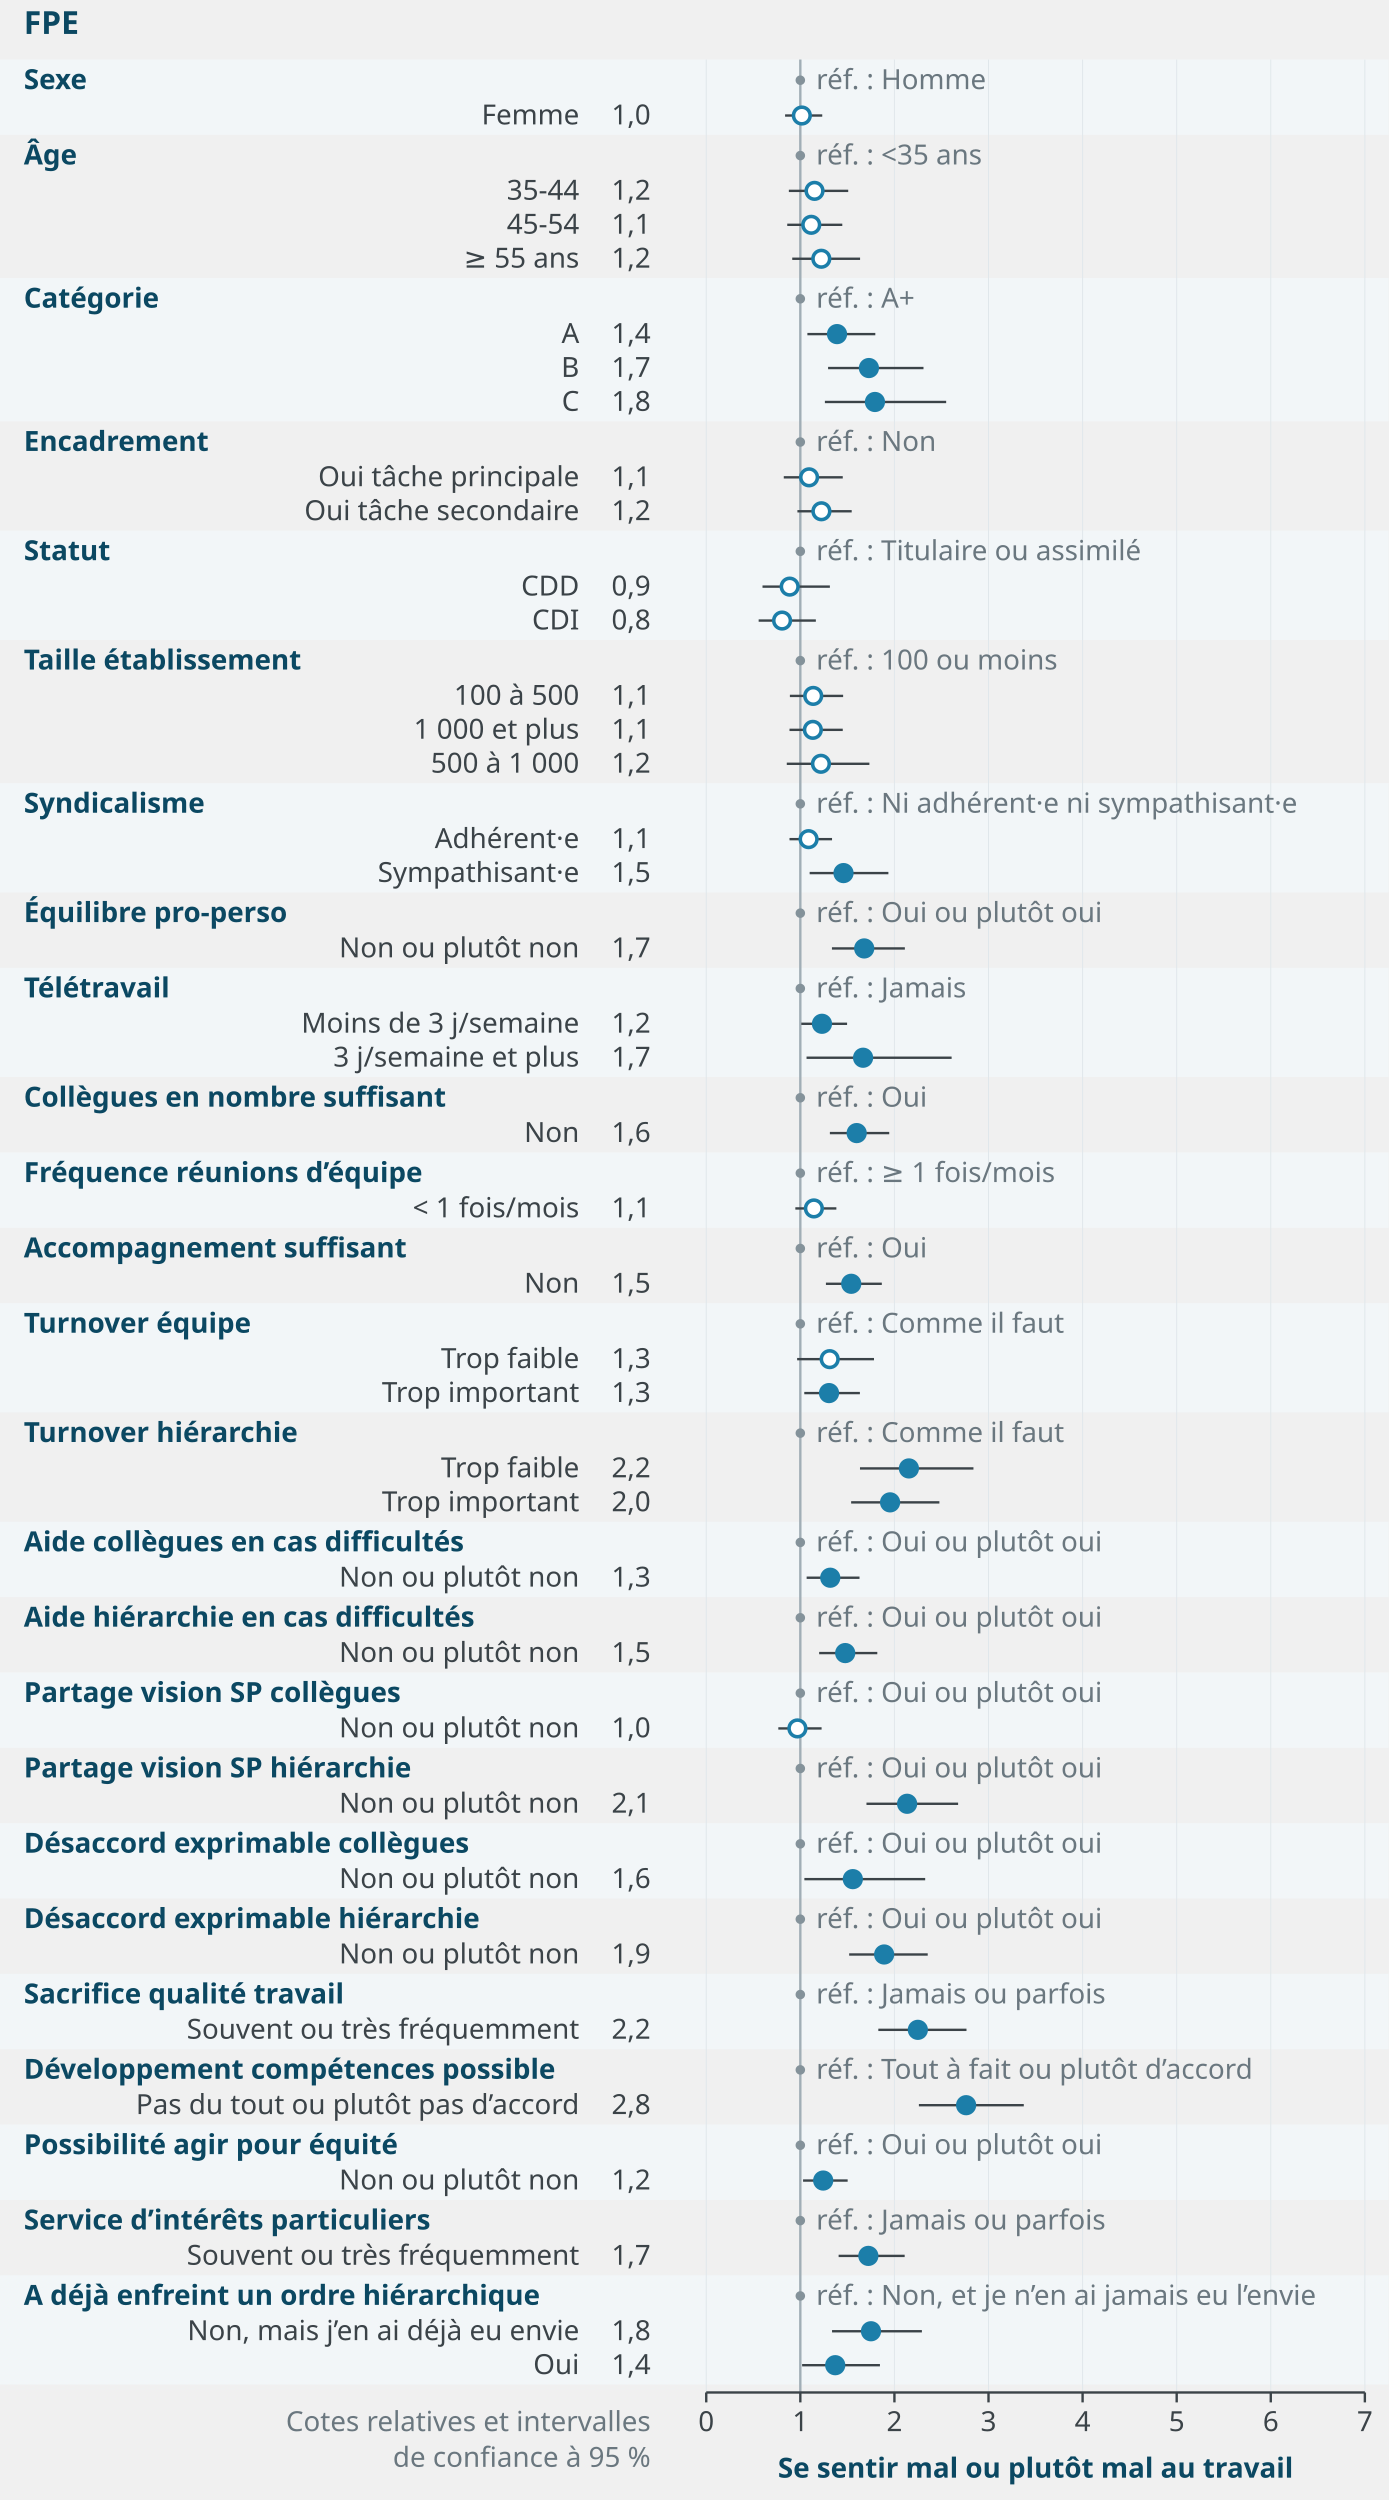
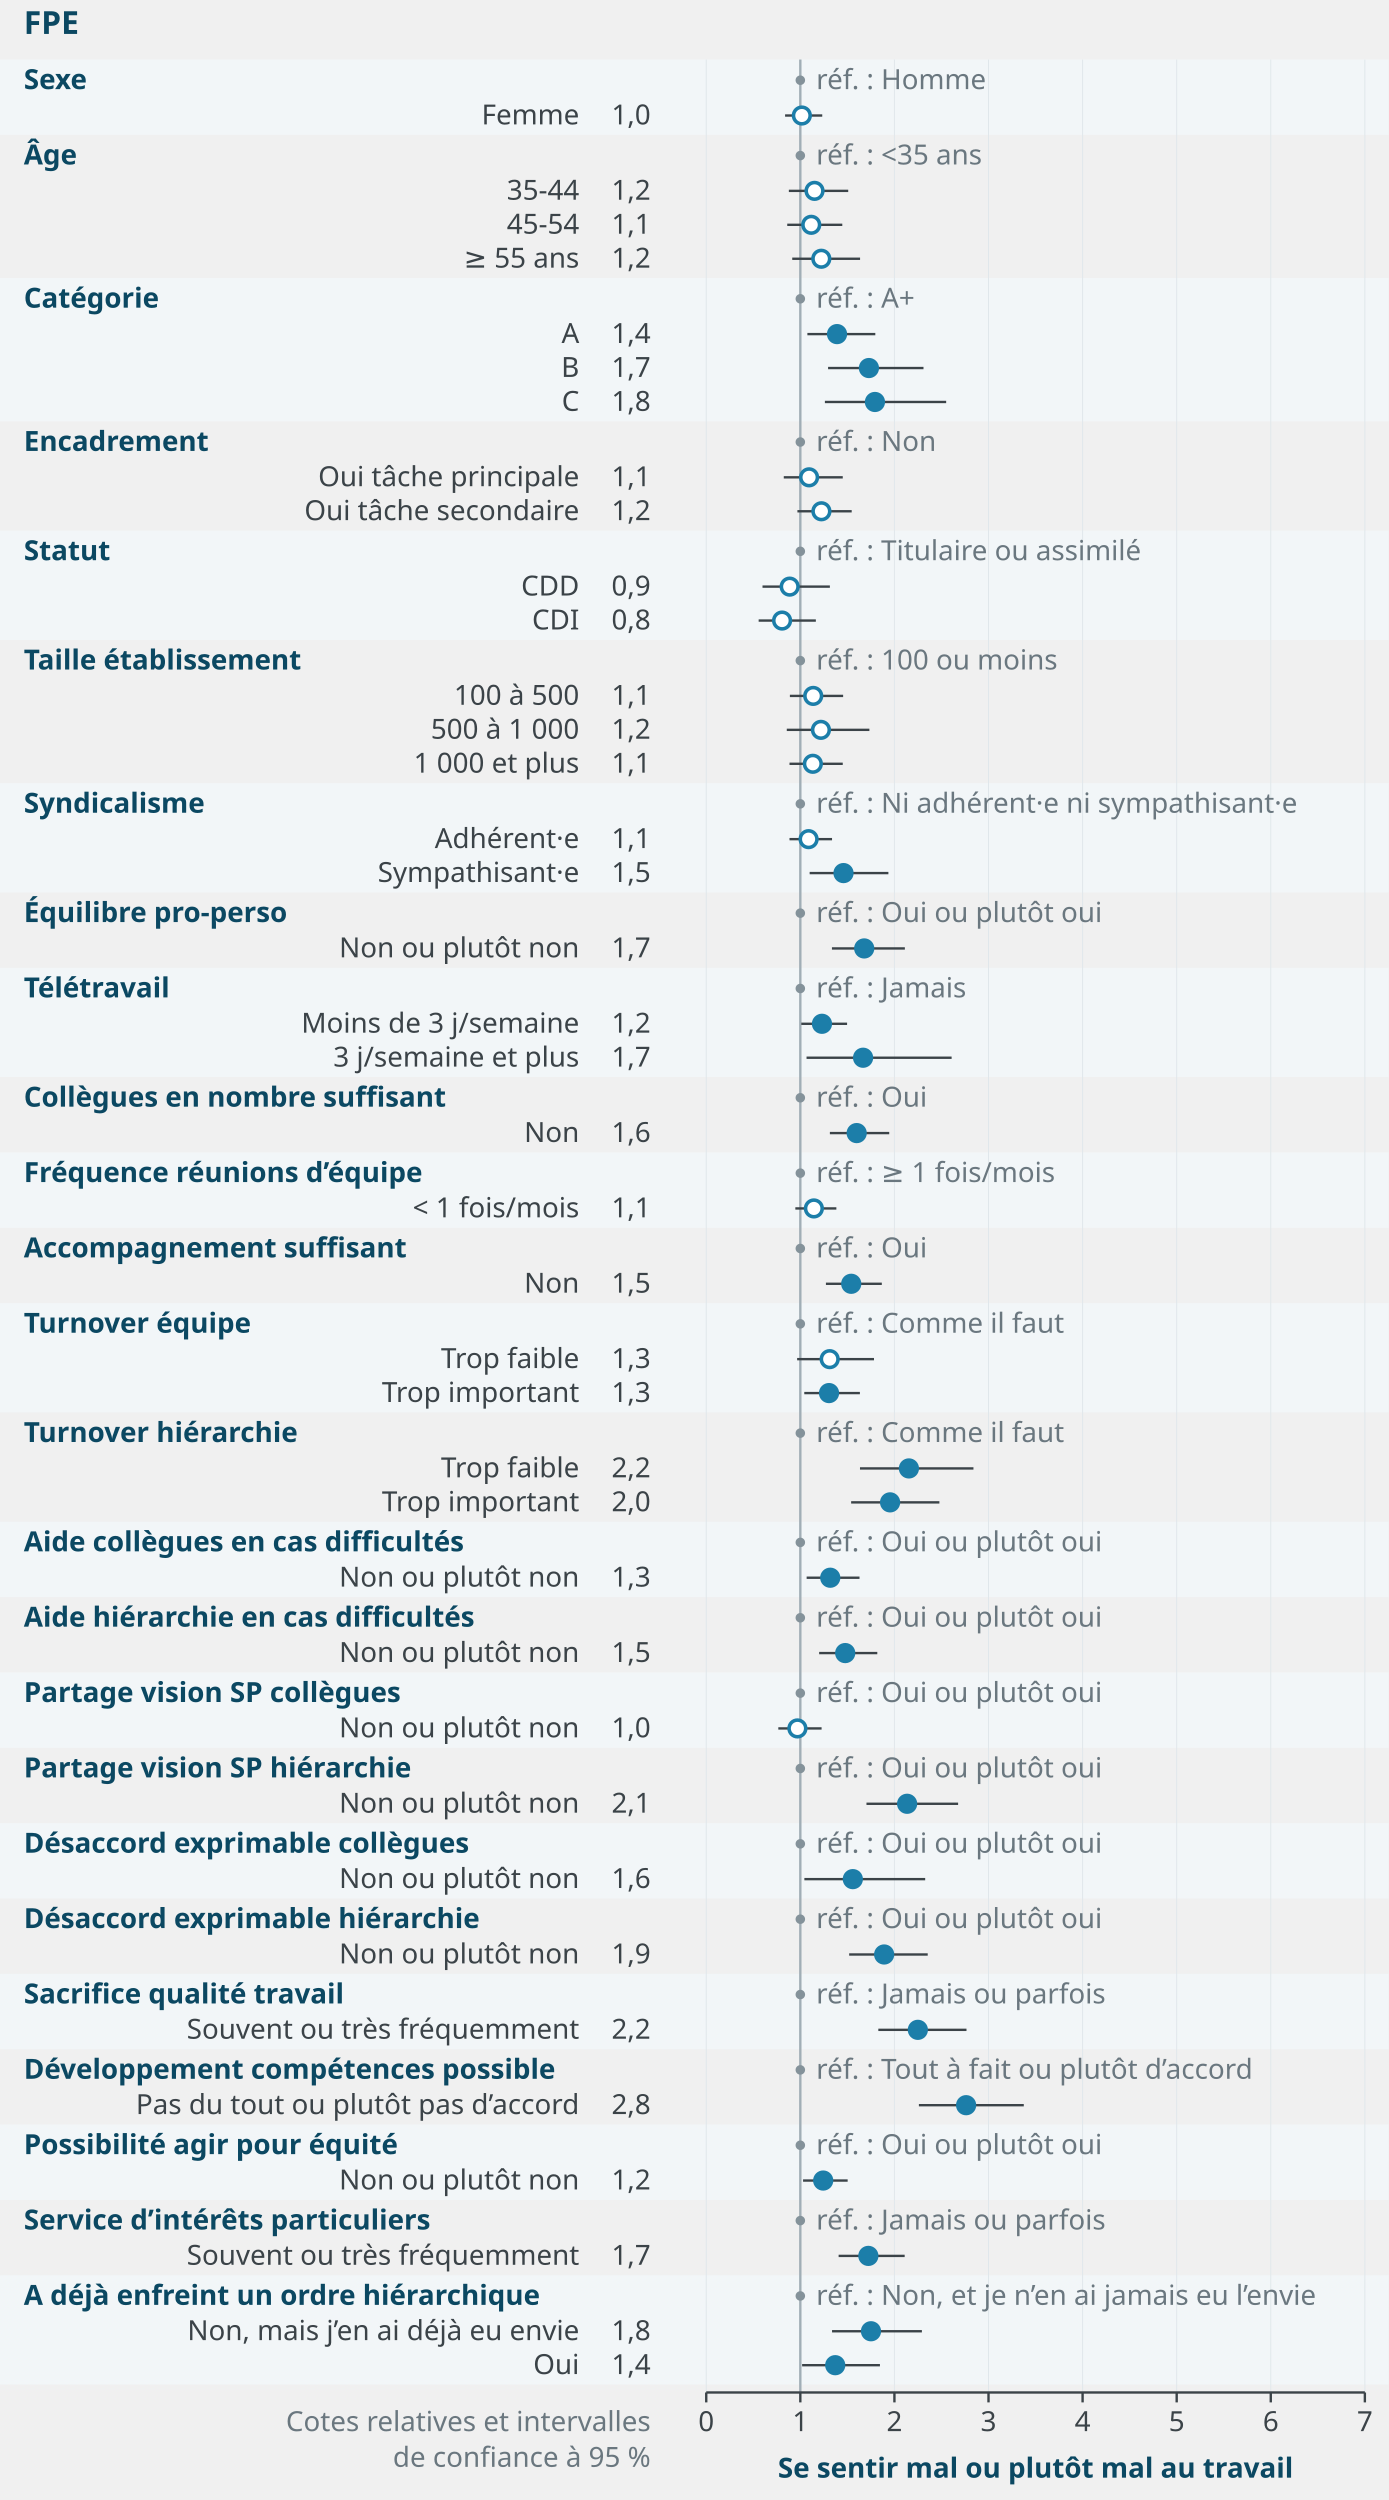
<svg xmlns="http://www.w3.org/2000/svg" fill="currentColor" font-family="system-ui, sans-serif" font-size="10" text-anchor="middle" width="350pt" height="630.1pt" viewBox="0 0 350 630.1" style="font-family: Poppins-Regular, Poppins; font-size: 7px; background: none;">
  <g aria-label="rect" fill="#F2F6F8">
    <rect x="0" y="15" width="350" height="18.992" />
    <rect x="0" y="70.092" width="350" height="36.1" />
    <rect x="0" y="133.737" width="350" height="27.546" />
    <rect x="0" y="197.383" width="350" height="27.546" />
    <rect x="0" y="243.921" width="350" height="27.546" />
    <rect x="0" y="290.458" width="350" height="18.992" />
    <rect x="0" y="328.442" width="350" height="27.546" />
    <rect x="0" y="383.534" width="350" height="18.992" />
    <rect x="0" y="421.518" width="350" height="18.992" />
    <rect x="0" y="459.502" width="350" height="18.992" />
    <rect x="0" y="497.486" width="350" height="18.992" />
    <rect x="0" y="535.47" width="350" height="18.992" />
    <rect x="0" y="573.454" width="350" height="27.546" />
  </g>
  <g aria-label="rule" stroke="#E0E7EB" stroke-width="0.25">
    <line x1="178" x2="178" y1="15" y2="603" />
    <line x1="225.429" x2="225.429" y1="15" y2="603" />
    <line x1="249.143" x2="249.143" y1="15" y2="603" />
    <line x1="272.857" x2="272.857" y1="15" y2="603" />
    <line x1="296.571" x2="296.571" y1="15" y2="603" />
    <line x1="320.286" x2="320.286" y1="15" y2="603" />
    <line x1="344" x2="344" y1="15" y2="603" />
  </g>
  <g aria-label="rule" stroke="#A1AEB6" stroke-width="0.6">
    <line x1="201.714" x2="201.714" y1="15" y2="603" />
  </g>
  <g aria-label="dot" fill="#84929A">
    <circle cx="201.714" cy="20.219" r="1.2" />
    <circle cx="201.714" cy="39.211" r="1.2" />
    <circle cx="201.714" cy="75.311" r="1.2" />
    <circle cx="201.714" cy="111.41" r="1.2" />
    <circle cx="201.714" cy="138.956" r="1.2" />
    <circle cx="201.714" cy="166.502" r="1.2" />
    <circle cx="201.714" cy="202.602" r="1.2" />
    <circle cx="201.714" cy="230.148" r="1.2" />
    <circle cx="201.714" cy="249.14" r="1.2" />
    <circle cx="201.714" cy="276.686" r="1.2" />
    <circle cx="201.714" cy="295.678" r="1.2" />
    <circle cx="201.714" cy="314.67" r="1.2" />
    <circle cx="201.714" cy="333.662" r="1.2" />
    <circle cx="201.714" cy="361.207" r="1.2" />
    <circle cx="201.714" cy="388.753" r="1.2" />
    <circle cx="201.714" cy="407.745" r="1.2" />
    <circle cx="201.714" cy="426.737" r="1.2" />
    <circle cx="201.714" cy="445.729" r="1.2" />
    <circle cx="201.714" cy="464.721" r="1.2" />
    <circle cx="201.714" cy="483.713" r="1.2" />
    <circle cx="201.714" cy="502.705" r="1.2" />
    <circle cx="201.714" cy="521.697" r="1.2" />
    <circle cx="201.714" cy="540.689" r="1.2" />
    <circle cx="201.714" cy="559.681" r="1.2" />
    <circle cx="201.714" cy="578.673" r="1.2" />
  </g>
  <g aria-label="rule" stroke="#3B4348" stroke-width="0.6">
    <line x1="197.873" x2="207.24" y1="29.115" y2="29.115" />
    <line x1="198.821" x2="213.785" y1="48.107" y2="48.107" />
    <line x1="198.418" x2="212.291" y1="56.661" y2="56.661" />
    <line x1="199.675" x2="216.773" y1="65.215" y2="65.215" />
    <line x1="203.493" x2="220.615" y1="84.207" y2="84.207" />
    <line x1="208.71" x2="232.756" y1="92.761" y2="92.761" />
    <line x1="207.904" x2="238.471" y1="101.314" y2="101.314" />
    <line x1="197.541" x2="212.409" y1="120.306" y2="120.306" />
    <line x1="200.979" x2="214.662" y1="128.86" y2="128.86" />
    <line x1="192.181" x2="209.161" y1="147.852" y2="147.852" />
    <line x1="191.209" x2="205.627" y1="156.406" y2="156.406" />
    <line x1="199.082" x2="212.504" y1="175.398" y2="175.398" />
-     <line x1="198.987" x2="212.409" y1="183.952" y2="183.952" />
-     <line x1="198.299" x2="219.121" y1="192.506" y2="192.506" />
+     <line x1="198.299" x2="219.121" y1="183.952" y2="183.952" />
+     <line x1="198.987" x2="212.409" y1="192.506" y2="192.506" />
    <line x1="198.987" x2="209.706" y1="211.498" y2="211.498" />
    <line x1="204.062" x2="223.911" y1="220.052" y2="220.052" />
    <line x1="209.682" x2="228.061" y1="239.044" y2="239.044" />
    <line x1="201.951" x2="213.5" y1="258.036" y2="258.036" />
    <line x1="203.279" x2="239.847" y1="266.59" y2="266.59" />
    <line x1="209.161" x2="224.124" y1="285.582" y2="285.582" />
    <line x1="200.457" x2="210.797" y1="304.574" y2="304.574" />
    <line x1="208.165" x2="222.251" y1="323.566" y2="323.566" />
    <line x1="200.908" x2="220.283" y1="342.558" y2="342.558" />
    <line x1="202.71" x2="216.725" y1="351.111" y2="351.111" />
    <line x1="216.749" x2="245.349" y1="370.103" y2="370.103" />
    <line x1="214.52" x2="236.764" y1="378.657" y2="378.657" />
    <line x1="203.303" x2="216.631" y1="397.649" y2="397.649" />
    <line x1="206.457" x2="221.113" y1="416.641" y2="416.641" />
    <line x1="196.165" x2="207.074" y1="435.633" y2="435.633" />
    <line x1="218.385" x2="241.483" y1="454.625" y2="454.625" />
    <line x1="202.734" x2="233.183" y1="473.617" y2="473.617" />
    <line x1="214.022" x2="233.823" y1="492.609" y2="492.609" />
    <line x1="221.373" x2="243.594" y1="511.601" y2="511.601" />
    <line x1="231.594" x2="258.036" y1="530.593" y2="530.593" />
    <line x1="202.402" x2="213.643" y1="549.585" y2="549.585" />
    <line x1="211.366" x2="228.013" y1="568.577" y2="568.577" />
    <line x1="209.706" x2="232.353" y1="587.569" y2="587.569" />
    <line x1="202.165" x2="221.777" y1="596.123" y2="596.123" />
  </g>
  <g aria-label="dot" stroke="#1C7EA9" stroke-width="0.9">
    <circle cx="202.094" cy="29.115" r="2.1" fill="#FFFFFF" />
    <circle cx="205.295" cy="48.107" r="2.1" fill="#FFFFFF" />
    <circle cx="204.465" cy="56.661" r="2.1" fill="#FFFFFF" />
    <circle cx="207.003" cy="65.215" r="2.1" fill="#FFFFFF" />
    <circle cx="210.963" cy="84.207" r="2.1" fill="#1C7EA9" />
    <circle cx="219.002" cy="92.761" r="2.1" fill="#1C7EA9" />
    <circle cx="220.52" cy="101.314" r="2.1" fill="#1C7EA9" />
    <circle cx="203.92" cy="120.306" r="2.1" fill="#FFFFFF" />
    <circle cx="207.026" cy="128.86" r="2.1" fill="#FFFFFF" />
    <circle cx="199.035" cy="147.852" r="2.1" fill="#FFFFFF" />
    <circle cx="197.114" cy="156.406" r="2.1" fill="#FFFFFF" />
    <circle cx="204.963" cy="175.398" r="2.1" fill="#FFFFFF" />
-     <circle cx="204.868" cy="183.952" r="2.1" fill="#FFFFFF" />
-     <circle cx="206.908" cy="192.506" r="2.1" fill="#FFFFFF" />
+     <circle cx="206.908" cy="183.952" r="2.1" fill="#FFFFFF" />
+     <circle cx="204.868" cy="192.506" r="2.1" fill="#FFFFFF" />
    <circle cx="203.801" cy="211.498" r="2.1" fill="#FFFFFF" />
    <circle cx="212.599" cy="220.052" r="2.1" fill="#1C7EA9" />
    <circle cx="217.816" cy="239.044" r="2.1" fill="#1C7EA9" />
    <circle cx="207.169" cy="258.036" r="2.1" fill="#1C7EA9" />
    <circle cx="217.532" cy="266.59" r="2.1" fill="#1C7EA9" />
    <circle cx="215.919" cy="285.582" r="2.1" fill="#1C7EA9" />
    <circle cx="205.129" cy="304.574" r="2.1" fill="#FFFFFF" />
    <circle cx="214.544" cy="323.566" r="2.1" fill="#1C7EA9" />
    <circle cx="209.113" cy="342.558" r="2.1" fill="#FFFFFF" />
    <circle cx="208.947" cy="351.111" r="2.1" fill="#1C7EA9" />
    <circle cx="229.081" cy="370.103" r="2.1" fill="#1C7EA9" />
    <circle cx="224.338" cy="378.657" r="2.1" fill="#1C7EA9" />
    <circle cx="209.255" cy="397.649" r="2.1" fill="#1C7EA9" />
    <circle cx="213.026" cy="416.641" r="2.1" fill="#1C7EA9" />
    <circle cx="200.979" cy="435.633" r="2.1" fill="#FFFFFF" />
    <circle cx="228.63" cy="454.625" r="2.1" fill="#1C7EA9" />
    <circle cx="214.947" cy="473.617" r="2.1" fill="#1C7EA9" />
    <circle cx="222.844" cy="492.609" r="2.1" fill="#1C7EA9" />
    <circle cx="231.333" cy="511.601" r="2.1" fill="#1C7EA9" />
    <circle cx="243.499" cy="530.593" r="2.1" fill="#1C7EA9" />
    <circle cx="207.477" cy="549.585" r="2.1" fill="#1C7EA9" />
    <circle cx="218.86" cy="568.577" r="2.1" fill="#1C7EA9" />
    <circle cx="219.524" cy="587.569" r="2.1" fill="#1C7EA9" />
    <circle cx="210.512" cy="596.123" r="2.1" fill="#1C7EA9" />
  </g>
  <g aria-label="text" fill="#0B4862" text-anchor="start" font-family="Poppins-Bold, Poppins" font-size="7" font-weight="700">
    <text y="0.32em" transform="translate(6,20.21908)">Sexe</text>
    <text y="0.32em" transform="translate(6,39.21108)">Âge</text>
    <text y="0.32em" transform="translate(6,75.31077)">Catégorie</text>
    <text y="0.32em" transform="translate(6,111.4105)">Encadrement</text>
    <text y="0.32em" transform="translate(6,138.9563)">Statut</text>
    <text y="0.32em" transform="translate(6,166.5022)">Taille établissement</text>
    <text y="0.32em" transform="translate(6,202.6018)">Syndicalisme</text>
    <text y="0.32em" transform="translate(6,230.1477)">Équilibre pro-perso</text>
    <text y="0.32em" transform="translate(6,249.1397)">Télétravail</text>
    <text y="0.32em" transform="translate(6,276.6855)">Collègues en nombre suffisant</text>
    <text y="0.32em" transform="translate(6,295.6775)">Fréquence réunions d’équipe</text>
    <text y="0.32em" transform="translate(6,314.6695)">Accompagnement suffisant</text>
    <text y="0.32em" transform="translate(6,333.6615)">Turnover équipe</text>
    <text y="0.32em" transform="translate(6,361.2074)">Turnover hiérarchie</text>
    <text y="0.32em" transform="translate(6,388.7532)">Aide collègues en cas difficultés</text>
    <text y="0.32em" transform="translate(6,407.7452)">Aide hiérarchie en cas difficultés</text>
    <text y="0.32em" transform="translate(6,426.7372)">Partage vision SP collègues</text>
    <text y="0.32em" transform="translate(6,445.7292)">Partage vision SP hiérarchie</text>
    <text y="0.32em" transform="translate(6,464.7212)">Désaccord exprimable collègues</text>
    <text y="0.32em" transform="translate(6,483.7132)">Désaccord exprimable hiérarchie</text>
    <text y="0.32em" transform="translate(6,502.7052)">Sacrifice qualité travail</text>
    <text y="0.32em" transform="translate(6,521.6972)">Développement compétences possible</text>
    <text y="0.32em" transform="translate(6,540.6892)">Possibilité agir pour équité</text>
    <text y="0.32em" transform="translate(6,559.6812)">Service d’intérêts particuliers</text>
    <text y="0.32em" transform="translate(6,578.6732)">A déjà enfreint un ordre hiérarchique</text>
  </g>
  <g aria-label="text" fill="#6A777F" text-anchor="start" font-size="7">
    <text y="0.32em" transform="translate(205.7143,20.21908)">réf. : Homme</text>
    <text y="0.32em" transform="translate(205.7143,39.21108)">réf. : &lt;35 ans</text>
    <text y="0.32em" transform="translate(205.7143,75.31077)">réf. : A+</text>
    <text y="0.32em" transform="translate(205.7143,111.4105)">réf. : Non</text>
    <text y="0.32em" transform="translate(205.7143,138.9563)">réf. : Titulaire ou assimilé</text>
    <text y="0.32em" transform="translate(205.7143,166.5022)">réf. : 100 ou moins</text>
    <text y="0.32em" transform="translate(205.7143,202.6018)">réf. : Ni adhérent·e ni sympathisant·e</text>
    <text y="0.32em" transform="translate(205.7143,230.1477)">réf. : Oui ou plutôt oui</text>
    <text y="0.32em" transform="translate(205.7143,249.1397)">réf. : Jamais</text>
    <text y="0.32em" transform="translate(205.7143,276.6855)">réf. : Oui</text>
    <text y="0.32em" transform="translate(205.7143,295.6775)">réf. : ≥ 1 fois/mois</text>
    <text y="0.32em" transform="translate(205.7143,314.6695)">réf. : Oui</text>
    <text y="0.32em" transform="translate(205.7143,333.6615)">réf. : Comme il faut</text>
    <text y="0.32em" transform="translate(205.7143,361.2074)">réf. : Comme il faut</text>
    <text y="0.32em" transform="translate(205.7143,388.7532)">réf. : Oui ou plutôt oui</text>
    <text y="0.32em" transform="translate(205.7143,407.7452)">réf. : Oui ou plutôt oui</text>
    <text y="0.32em" transform="translate(205.7143,426.7372)">réf. : Oui ou plutôt oui</text>
    <text y="0.32em" transform="translate(205.7143,445.7292)">réf. : Oui ou plutôt oui</text>
    <text y="0.32em" transform="translate(205.7143,464.7212)">réf. : Oui ou plutôt oui</text>
    <text y="0.32em" transform="translate(205.7143,483.7132)">réf. : Oui ou plutôt oui</text>
    <text y="0.32em" transform="translate(205.7143,502.7052)">réf. : Jamais ou parfois</text>
    <text y="0.32em" transform="translate(205.7143,521.6972)">réf. : Tout à fait ou plutôt d’accord</text>
    <text y="0.32em" transform="translate(205.7143,540.6892)">réf. : Oui ou plutôt oui</text>
    <text y="0.32em" transform="translate(205.7143,559.6812)">réf. : Jamais ou parfois</text>
    <text y="0.32em" transform="translate(205.7143,578.6732)">réf. : Non, et je n’en ai jamais eu l’envie</text>
  </g>
  <g aria-label="text" fill="#3B4348" text-anchor="end" font-size="7">
    <text y="0.32em" transform="translate(146,29.11508)">Femme</text>
    <text y="0.32em" transform="translate(146,48.10708)">35-44</text>
    <text y="0.32em" transform="translate(146,56.66092)">45-54</text>
    <text y="0.32em" transform="translate(146,65.21477)">≥ 55 ans</text>
    <text y="0.32em" transform="translate(146,84.20677)">A</text>
    <text y="0.32em" transform="translate(146,92.76062)">B</text>
    <text y="0.32em" transform="translate(146,101.3145)">C</text>
    <text y="0.32em" transform="translate(146,120.3065)">Oui tâche principale</text>
    <text y="0.32em" transform="translate(146,128.8603)">Oui tâche secondaire</text>
    <text y="0.32em" transform="translate(146,147.8523)">CDD</text>
    <text y="0.32em" transform="translate(146,156.4062)">CDI</text>
    <text y="0.32em" transform="translate(146,175.3982)">100 à 500</text>
-     <text y="0.32em" transform="translate(146,183.952)">1 000 et plus</text>
-     <text y="0.32em" transform="translate(146,192.5058)">500 à 1 000</text>
+     <text y="0.32em" transform="translate(146,183.952)">500 à 1 000</text>
+     <text y="0.32em" transform="translate(146,192.5058)">1 000 et plus</text>
    <text y="0.32em" transform="translate(146,211.4978)">Adhérent·e</text>
    <text y="0.32em" transform="translate(146,220.0517)">Sympathisant·e</text>
    <text y="0.32em" transform="translate(146,239.0437)">Non ou plutôt non</text>
    <text y="0.32em" transform="translate(146,258.0357)">Moins de 3 j/semaine</text>
    <text y="0.32em" transform="translate(146,266.5895)">3 j/semaine et plus</text>
    <text y="0.32em" transform="translate(146,285.5815)">Non</text>
    <text y="0.32em" transform="translate(146,304.5735)">&lt; 1 fois/mois</text>
    <text y="0.32em" transform="translate(146,323.5655)">Non</text>
    <text y="0.32em" transform="translate(146,342.5575)">Trop faible</text>
    <text y="0.32em" transform="translate(146,351.1114)">Trop important</text>
    <text y="0.32em" transform="translate(146,370.1034)">Trop faible</text>
    <text y="0.32em" transform="translate(146,378.6572)">Trop important</text>
    <text y="0.32em" transform="translate(146,397.6492)">Non ou plutôt non</text>
    <text y="0.32em" transform="translate(146,416.6412)">Non ou plutôt non</text>
    <text y="0.32em" transform="translate(146,435.6332)">Non ou plutôt non</text>
    <text y="0.32em" transform="translate(146,454.6252)">Non ou plutôt non</text>
    <text y="0.32em" transform="translate(146,473.6172)">Non ou plutôt non</text>
    <text y="0.32em" transform="translate(146,492.6092)">Non ou plutôt non</text>
    <text y="0.32em" transform="translate(146,511.6012)">Souvent ou très fréquemment</text>
    <text y="0.32em" transform="translate(146,530.5932)">Pas du tout ou plutôt pas d’accord</text>
    <text y="0.32em" transform="translate(146,549.5852)">Non ou plutôt non</text>
    <text y="0.32em" transform="translate(146,568.5772)">Souvent ou très fréquemment</text>
    <text y="0.32em" transform="translate(146,587.5692)">Non, mais j’en ai déjà eu envie</text>
    <text y="0.32em" transform="translate(146,596.1231)">Oui</text>
  </g>
  <g aria-label="text" fill="#3B4348" text-anchor="end" font-size="7">
    <text y="0.32em" transform="translate(164,29.11508)">1,0</text>
    <text y="0.32em" transform="translate(164,48.10708)">1,2</text>
    <text y="0.32em" transform="translate(164,56.66092)">1,1</text>
    <text y="0.32em" transform="translate(164,65.21477)">1,2</text>
    <text y="0.32em" transform="translate(164,84.20677)">1,4</text>
    <text y="0.32em" transform="translate(164,92.76062)">1,7</text>
    <text y="0.32em" transform="translate(164,101.3145)">1,8</text>
    <text y="0.32em" transform="translate(164,120.3065)">1,1</text>
    <text y="0.32em" transform="translate(164,128.8603)">1,2</text>
    <text y="0.32em" transform="translate(164,147.8523)">0,9</text>
    <text y="0.32em" transform="translate(164,156.4062)">0,8</text>
    <text y="0.32em" transform="translate(164,175.3982)">1,1</text>
-     <text y="0.32em" transform="translate(164,183.952)">1,1</text>
-     <text y="0.32em" transform="translate(164,192.5058)">1,2</text>
+     <text y="0.32em" transform="translate(164,183.952)">1,2</text>
+     <text y="0.32em" transform="translate(164,192.5058)">1,1</text>
    <text y="0.32em" transform="translate(164,211.4978)">1,1</text>
    <text y="0.32em" transform="translate(164,220.0517)">1,5</text>
    <text y="0.32em" transform="translate(164,239.0437)">1,7</text>
    <text y="0.32em" transform="translate(164,258.0357)">1,2</text>
    <text y="0.32em" transform="translate(164,266.5895)">1,7</text>
    <text y="0.32em" transform="translate(164,285.5815)">1,6</text>
    <text y="0.32em" transform="translate(164,304.5735)">1,1</text>
    <text y="0.32em" transform="translate(164,323.5655)">1,5</text>
    <text y="0.32em" transform="translate(164,342.5575)">1,3</text>
    <text y="0.32em" transform="translate(164,351.1114)">1,3</text>
    <text y="0.32em" transform="translate(164,370.1034)">2,2</text>
    <text y="0.32em" transform="translate(164,378.6572)">2,0</text>
    <text y="0.32em" transform="translate(164,397.6492)">1,3</text>
    <text y="0.32em" transform="translate(164,416.6412)">1,5</text>
    <text y="0.32em" transform="translate(164,435.6332)">1,0</text>
    <text y="0.32em" transform="translate(164,454.6252)">2,1</text>
    <text y="0.32em" transform="translate(164,473.6172)">1,6</text>
    <text y="0.32em" transform="translate(164,492.6092)">1,9</text>
    <text y="0.32em" transform="translate(164,511.6012)">2,2</text>
    <text y="0.32em" transform="translate(164,530.5932)">2,8</text>
    <text y="0.32em" transform="translate(164,549.5852)">1,2</text>
    <text y="0.32em" transform="translate(164,568.5772)">1,7</text>
    <text y="0.32em" transform="translate(164,587.5692)">1,8</text>
    <text y="0.32em" transform="translate(164,596.1231)">1,4</text>
  </g>
  <g aria-label="text" fill="#0B4862" text-anchor="start" font-family="Poppins-Bold, Poppins" font-size="8" font-weight="700">
    <text y="0.32em" transform="translate(6,6)">FPE</text>
  </g>
  <g aria-label="rule" stroke="#3B4348" stroke-width="0.6">
    <line x1="178" x2="344" y1="603" y2="603" />
  </g>
  <g aria-label="rule" stroke="#3B4348" stroke-width="0.6">
    <line x1="178" x2="178" y1="603" y2="605.5" />
    <line x1="201.714" x2="201.714" y1="603" y2="605.5" />
    <line x1="225.429" x2="225.429" y1="603" y2="605.5" />
    <line x1="249.143" x2="249.143" y1="603" y2="605.5" />
    <line x1="272.857" x2="272.857" y1="603" y2="605.5" />
    <line x1="296.571" x2="296.571" y1="603" y2="605.5" />
    <line x1="320.286" x2="320.286" y1="603" y2="605.5" />
    <line x1="344" x2="344" y1="603" y2="605.5" />
  </g>
  <g aria-label="text" fill="#3B4348" font-size="7">
    <text y="0.32em" transform="translate(178,610.5)">0</text>
    <text y="0.32em" transform="translate(201.7143,610.5)">1</text>
    <text y="0.32em" transform="translate(225.4286,610.5)">2</text>
    <text y="0.32em" transform="translate(249.1429,610.5)">3</text>
    <text y="0.32em" transform="translate(272.8571,610.5)">4</text>
    <text y="0.32em" transform="translate(296.5714,610.5)">5</text>
    <text y="0.32em" transform="translate(320.2857,610.5)">6</text>
    <text y="0.32em" transform="translate(344,610.5)">7</text>
  </g>
  <g aria-label="text" fill="#6A777F" text-anchor="end" font-size="7">
    <text y="0.32em" transform="translate(164,610.5)">Cotes relatives et intervalles</text>
  </g>
  <g aria-label="text" fill="#6A777F" text-anchor="end" font-size="7">
    <text y="0.32em" transform="translate(164,619.5)">de confiance à 95 %</text>
  </g>
  <g aria-label="text" fill="#0B4862" font-family="Poppins-Bold, Poppins" font-size="7" font-weight="700" transform="translate(0,-3.5)">
    <text y="0.71em" transform="translate(261,623)">Se sentir mal ou plutôt mal au travail</text>
  </g>
</svg>
